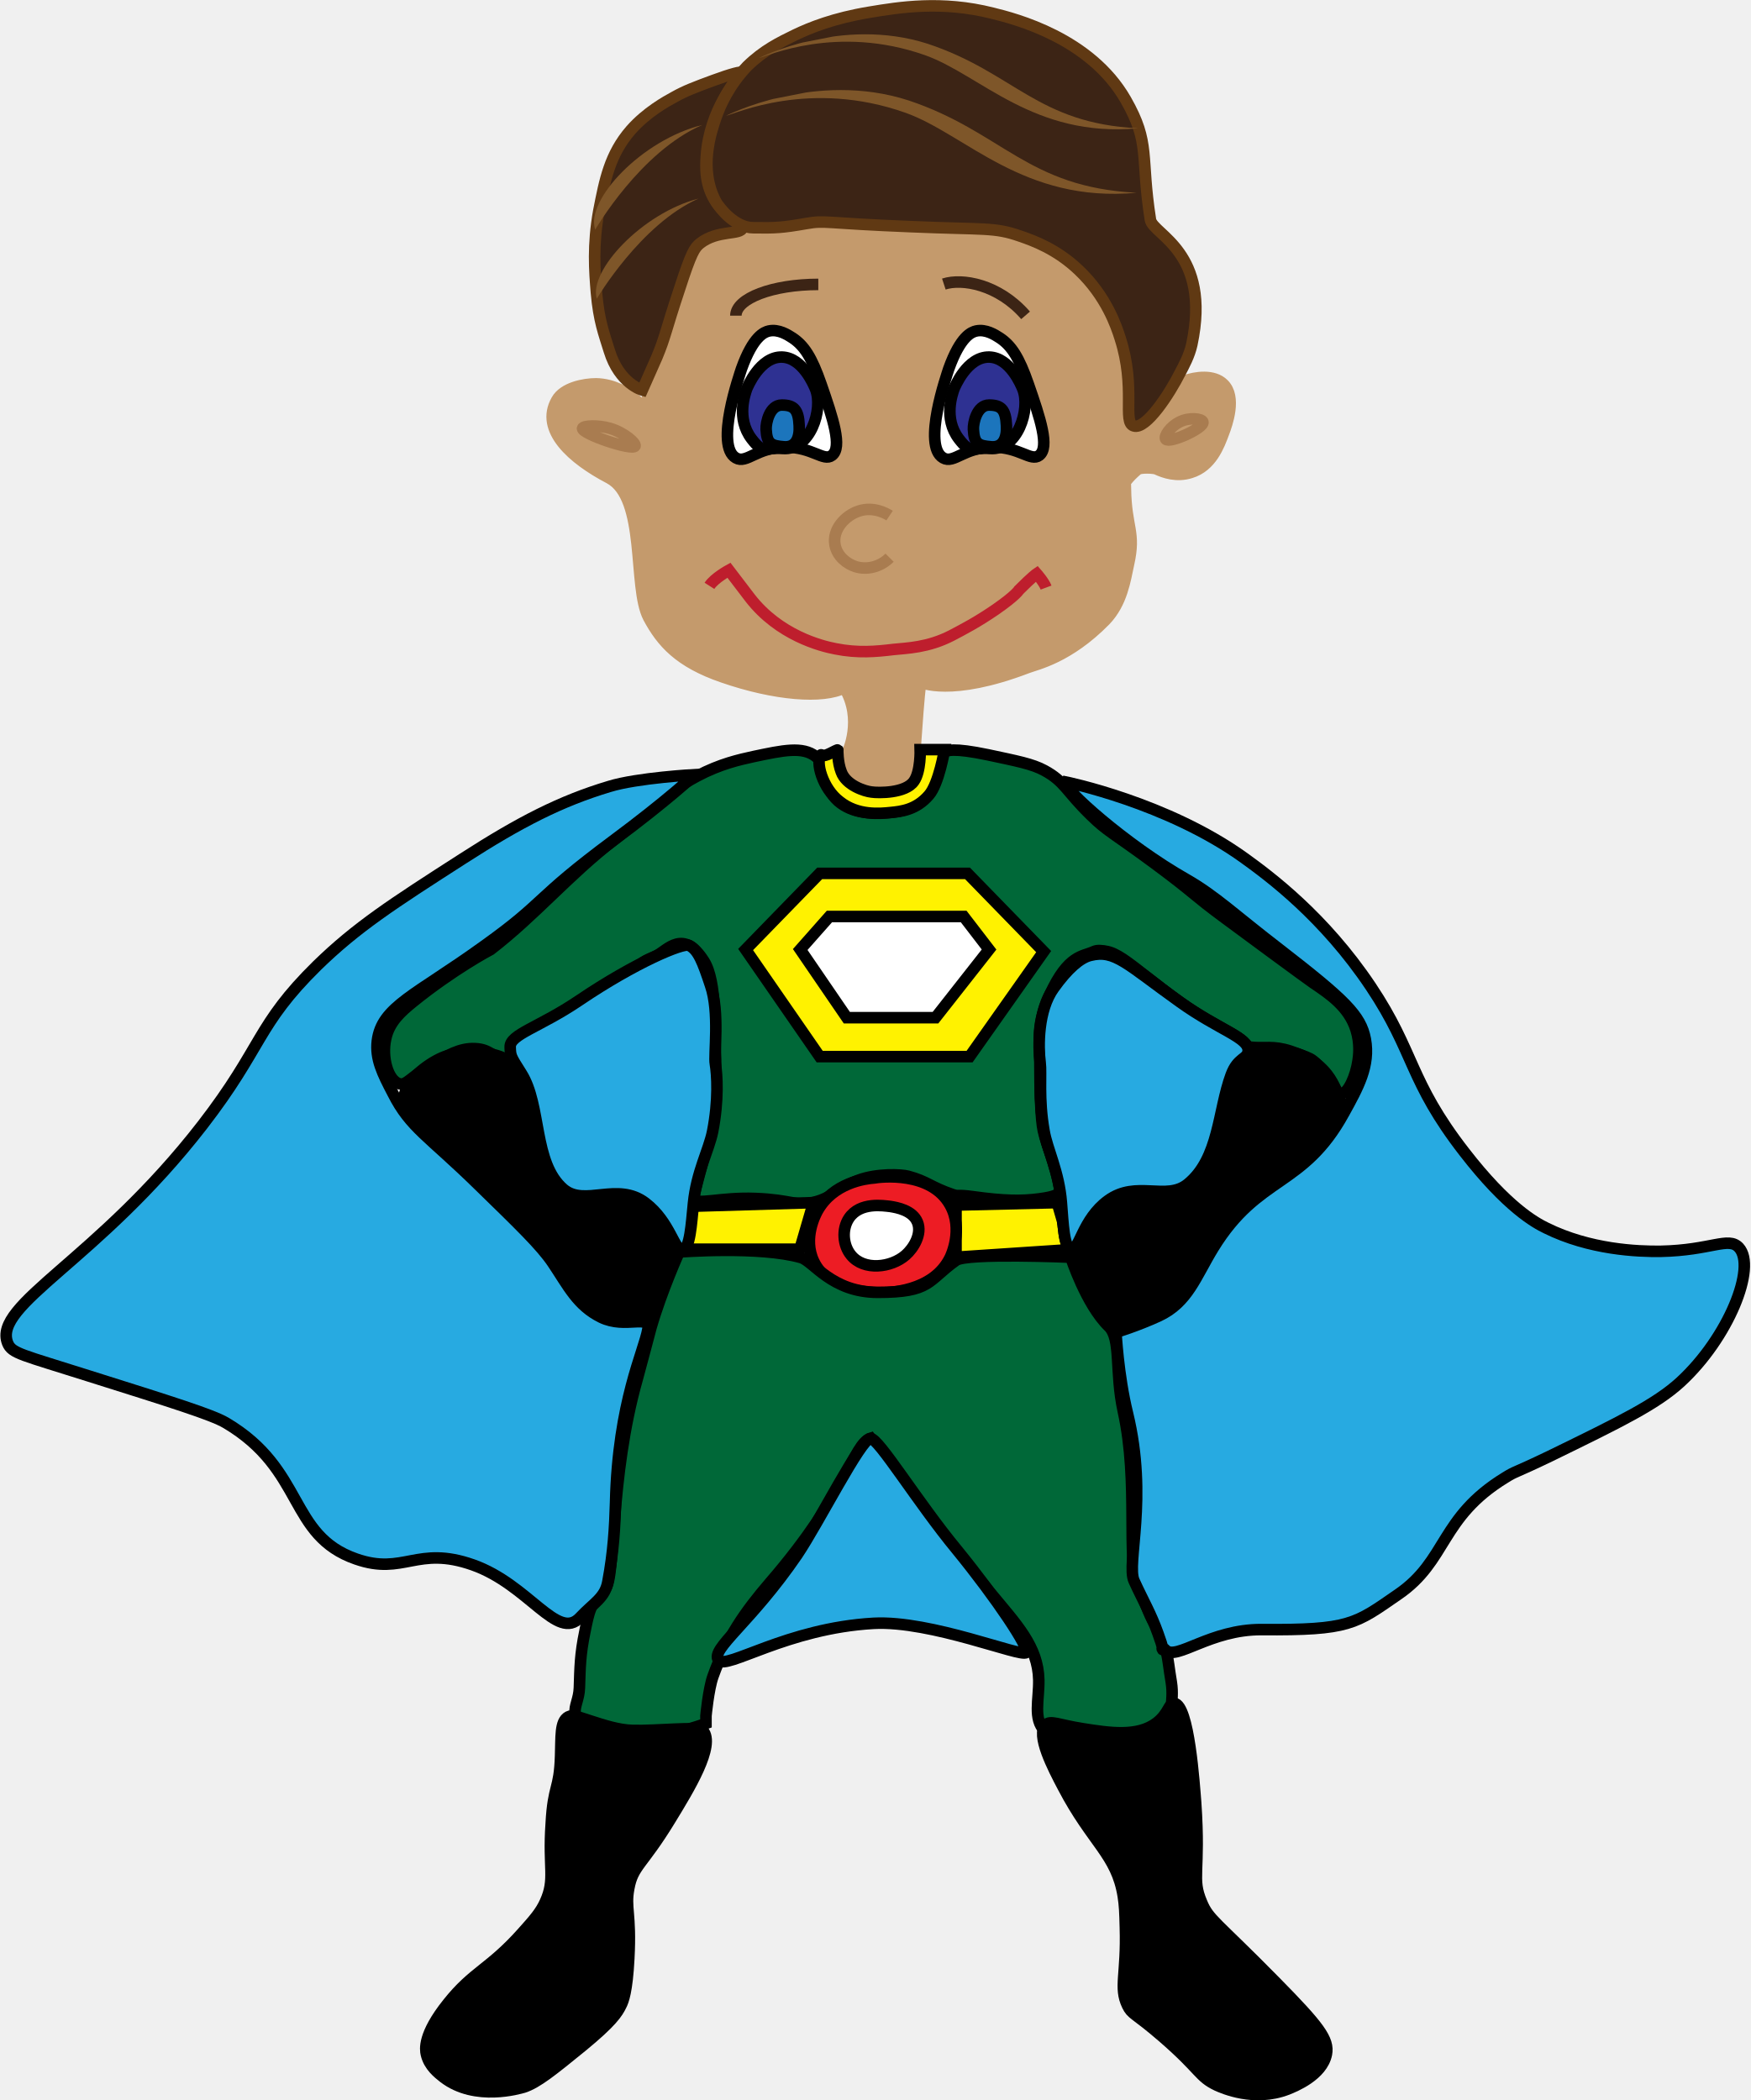
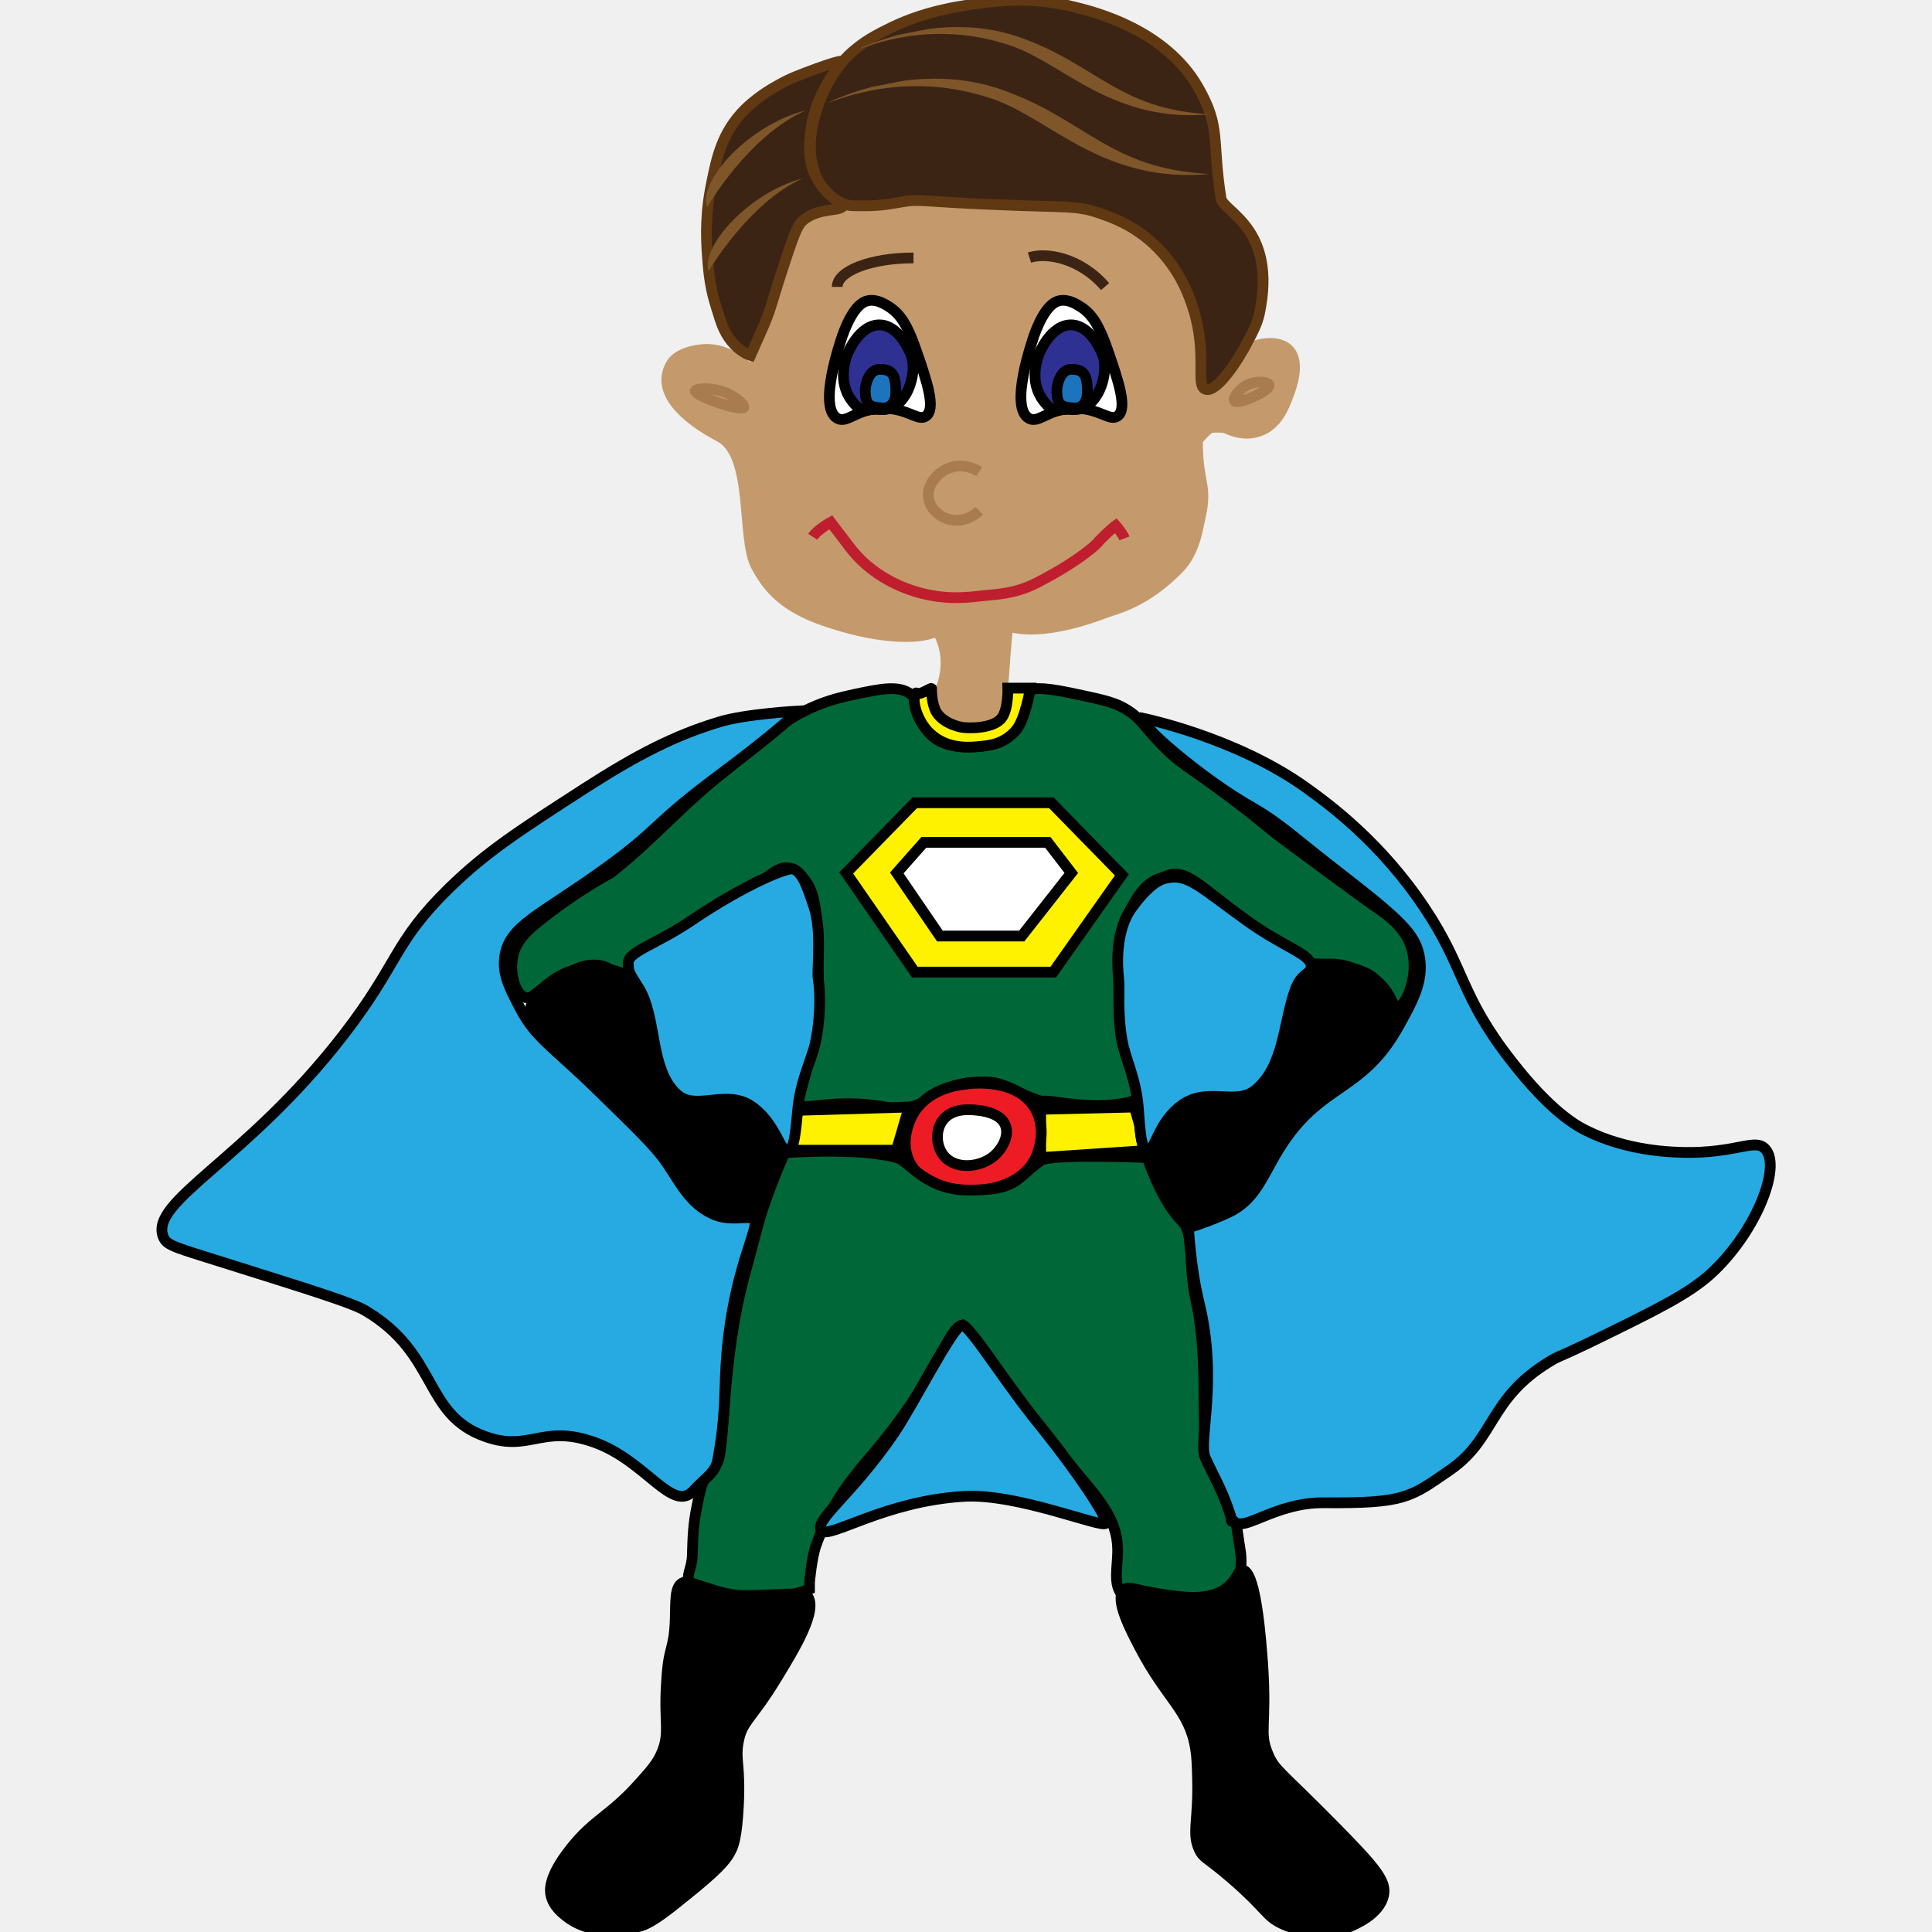
- <svg xmlns="http://www.w3.org/2000/svg" xmlns:xlink="http://www.w3.org/1999/xlink" version="1.1" id="Layer_1" x="0px" y="0px" viewBox="0 0 503.3 604" enable-background="new 0 0 503.3 604" xml:space="preserve">
+ <svg xmlns="http://www.w3.org/2000/svg" xmlns:xlink="http://www.w3.org/1999/xlink" version="1.1" id="Layer_1" x="0px" y="0px" viewBox="0 0 600 600" enable-background="new 0 0 600 600" xml:space="preserve">
  <symbol id="Brown_Hair_1" viewBox="-8.1 -3.4 16.2 6.8">
    <g>
      <path fill="#7E5629" d="M-8.1,2.5c0,0,10.4-0.9,16.2-5.9C3.6,2-5.5,4.9-8.1,2.5z" />
    </g>
  </symbol>
-   <symbol id="Brown_Hair_4" viewBox="-11.3 -7.7 22.7 15.4">
-     <path fill="#7E5629" d="M-11.3,7c0,0,5.6,2.6,10.6-1.9c5-4.6,5.8-10.2,12-12.7C4.7-6.5,2.2,0.9-1,4C-6.1,8.9-10.8,7-11.3,7z" />
+   <symbol id="Brown_Hair_4" viewBox="-11.3 -7.7 22.6 15.3">
+     <path fill="#7E5629" d="M-11.3,6.9c0,0,5.6,2.6,10.6-1.9c5-4.6,5.8-10.2,12-12.7C4.7-6.6,2.2,0.8-1,3.9C-6.1,8.8-10.8,6.9-11.3,6.9   z" />
  </symbol>
-   <path fill="#C49A6C" stroke="#C49A6C" stroke-width="3.32" stroke-miterlimit="10" d="M262.7,222.7c0,0,0.9-16.7,2-26.5  c0,0,8.6,4.3,30.8-4.2c2.6-1,11.7-2.8,22.3-13.6c4.8-5,5.7-11.6,6.7-16.2c2.1-9.3-0.7-10.2-0.9-21.6c0,0-2.3-0.6,3.5-5.6  c0.8-0.6,4.6-0.5,5.5-0.1c2.1,1,5.8,2.3,9.8,1c5.9-1.8,8.1-7.8,9.4-11.3c1-2.6,3.8-10.4,0-14.1c-2.8-2.8-8-2.1-11.3-0.9  c-10.1,3.7-11.7,16.5-15,16c-2.8-0.4,0.7-5.8-2.8-20.7c-1-4.2-0.6-5.2-5.2-13.9c-3.2-6-6.8-13.8-12.4-17.2  c-5.9-3.5-11.5-7.2-27.1-8.4c-17.1-1.2-19.9-0.2-38.9-1c-8-0.3-19.6-0.3-36.4,7.4c-6.2,2.8-10.4,27.7-12.8,30.9  c-8.8,11.9,0.1,14.7-0.8,17.8c0,0.1,0,0.1-0.1,0.1c-0.7,0.4-3.6-3.8-7.5-6.6c-1.1-0.8-4.9-3.5-10.1-3.6c-3.4,0-9.3,1.1-11.3,4.7  c-4.9,8.6,4.6,16.9,15.1,22.4c10.8,5.7,6.7,31.3,11.3,40.1c3.8,7.1,8.8,12.8,21.3,17.1c15,5.2,28.9,6.3,35,3.1c0,0,0,0,0,0  c5.5,9.2,0.9,18.6,0.9,18.6c0,1.1-0.1,2.9-0.1,5.2c1.3,1.1,3.8,2.5,7.1,3.5c0.9,0.3,2,0.4,3.3,0.4  C259,225.7,262.7,222.7,262.7,222.7z" />
-   <path fill="#006838" stroke="#000000" stroke-width="3.32" stroke-miterlimit="10" d="M234.6,217.6c-3.8-3-9.4-1.8-17.9,0  c-4.1,0.9-9.6,2.1-16.2,5.6c-10,5.3-14.9,11.3-24.1,18.5c-12.9,10-22.6,21.6-35.3,31.4c-0.2,0.1-10.8,5.7-22.4,15.1  c-3.3,2.7-6.8,5.7-7.8,10.6c-1.2,5.4,0.7,12,3.9,12.9c2.1,0.6,3.2-1.9,9.5-5.6c4.3-2.5,7.9-4.7,12.3-4.5c4.5,0.2,4.9,2.6,8.4,2.8  c6.5,0.3,14.4-10.9,19.2-14.2c4.4-3,10.7-4.2,17.8-11c3.5-3.3,4.1-3,6.9-4.4c3-1.5,7.6-7.7,13.5,1.6c3.8,5.9,3,20.2,3.3,26.3  c0.3,4.8,0,17.8-2.5,26.9c0,0-0.3,1.6-2.4,9.4l-1.5,5.7c0.8,2.1,7.6-0.4,17.9,0c10.5,0.4,11.7,2.4,16.8,1.1  c5.7-1.4,6.1-3.8,12.7-6.3c5.5-2.1,12.6-1.7,14.4-1.2c5.6,1.5,6.4,3.1,12.9,5.3c1.9,0.6,0.8-0.1,5.9,0.6c8.6,1.2,13.9,1.3,19,0.6  c4.7-0.6,5.3-1.4,5.6-1.7c2.4-3.1-2.2-8.1-4.5-17.9c-0.7-3.1-1-11.2-1-20.6c0-5.5-1.1-9.9,2.9-18.6c5.3-11.5,9.4-10.8,12.6-12.3  c3.8-1.7,10.8,3.7,24.6,14.6c11.1,8.7,14.1,12.3,20.7,12.9c3.8,0.4,6.3-0.5,11.2,1.1c2.3,0.8,7.2,2.3,10.6,6.7  c2.5,3.2,2.5,5.5,3.9,5.6c2.2,0.1,4.4-5.3,5-9.5c0.2-1.3,0.7-4.9-0.6-9c-2.1-6.5-7.4-10.1-12.3-13.4c0,0-1.8-1.2-25.2-18.5  c-9.9-7.3-8.1-6.7-20.2-15.7c-12.6-9.3-13.7-9.3-18.5-14c-7.2-7-7.5-9.7-13.4-12.9c-3.5-1.9-7.8-2.7-16.2-4.5  c-10.1-2.1-11.9-1.3-12.9-0.6c-3.6,2.7-0.7,7.6-4.5,12.3c-3.8,4.8-10.9,5-13.4,5c-2.7,0.1-8.2,0.2-12.3-3.4  C236.3,226.2,238.9,221.1,234.6,217.6z" />
-   <polygon fill="#FFF200" stroke="#000000" stroke-width="3.32" stroke-miterlimit="10" points="235.7,251.2 214.4,273.1   235.7,303.9 278.8,303.9 300.1,273.7 278.2,251.2 " />
-   <polygon fill="#FFFFFF" stroke="#000000" stroke-width="3.32" stroke-miterlimit="10" points="230.1,273.1 243.5,292.7 269,292.7   284.4,273.1 277.1,263.6 238.5,263.6 " />
-   <path stroke="#000000" stroke-width="3.32" stroke-miterlimit="10" d="M116.4,314.5c-1,3.7,1.9,7.5,10.1,15.7  c17.8,17.7,20.1,15.3,27.4,24.6c7.1,9.1,8.5,15.9,18.5,23c4.3,3.1,7.3,4.1,10.1,3.4c5.4-1.5,7.3-9.7,8.4-14.6  c1.3-5.5,2.8-12.3-1.1-17.4c-3-3.9-7.7-4.9-11.2-5.6c-7.6-1.6-9.5,1.2-13.4,0c-11.6-3.4-6.3-32.7-20.2-39.2  c-5.7-2.7-13.3-1.6-16.5-0.7C125.3,304.6,117.7,309.3,116.4,314.5z" />
-   <path stroke="#000000" stroke-width="3.32" stroke-miterlimit="10" d="M360.6,302.8c-12.7,4.8-7.5,32.5-21.3,39.2  c-7,3.4-12-1.7-19.6,3.4c-7.6,5-8.8,14.1-9,15.1c-1,8.2,2.6,18.8,9.5,20.7c4.3,1.2,8.5-1.3,11.8-3.4c8.8-5.5,9.7-11.2,16.8-20.2  c3.1-3.9,2.4-2.2,26.3-24.1c7.6-7,11-10.2,10.6-14.6c-0.5-6.4-6.8-13.3-9-14.4C374.3,303.3,366.7,300.5,360.6,302.8z" />
-   <path fill="#FFF200" stroke="#000000" stroke-width="3.32" stroke-miterlimit="10" d="M197,347c-1.1,4.1-2.2,8.2-3.4,12.3h36.4  l3.9-13.4L197,347z" />
-   <polygon fill="#FFF200" stroke="#000000" stroke-width="3.32" stroke-miterlimit="10" points="274.9,346.6 274.9,361.6   307.9,359.4 304,345.9 " />
-   <path fill="#ED1C24" stroke="#000000" stroke-width="3.32" stroke-miterlimit="10" d="M235.1,348.2c-0.5,0.9-4.3,7.9-1.1,14.6  c4.1,8.7,16.2,8.9,18.5,9c2.7,0.1,15.8-0.1,20.7-10.1c0.2-0.4,3.9-8.1,0-15.1c-5.5-9.9-20.2-8.1-21.8-7.8  C248.7,339,239.6,340.2,235.1,348.2z" />
-   <path fill="#FFFFFF" stroke="#000000" stroke-width="3.32" stroke-miterlimit="10" d="M244.1,350.4c-2.1,3.2-1.7,7.8,0.6,10.6  c3.7,4.6,11.6,3.6,15.7,0c2.3-2,4.8-6.1,3.4-9.5c-1.4-3.4-5.9-4.2-7.8-4.5C254.1,346.8,247.3,345.6,244.1,350.4z" />
-   <path fill="#006838" stroke="#000000" stroke-width="3.32" stroke-miterlimit="10" d="M195.3,360.1c0,0-5,11-8.1,21.7  c-0.5,1.8-2.6,9.9-3.9,14.6c-8.2,28.8-6.2,57.7-9.3,60.6c-4.2,3.8-4.7,6.8-5.8,12.2c-1.4,6.7-1.4,10.3-1.6,16.3  c-0.1,3.1-1.5,5.3-1.2,7.2c0.6,2.8,5.2,4.2,8.4,5c1.8,0.5,9.3,1.6,15.2,1.3c6.4-0.4,14-3.3,14-3.3l0-2.2c0,0,0.7-7.6,2-11.3  c4-11.2,9.2-18.6,16.4-27c22.5-26,23.9-39.8,28.9-41.5c0,0,9.2,13.8,34.4,44.3c7.6,9.2,13.8,15.5,14,25.2c0.1,5.7-1.7,11.2,1.7,14.6  c0.8,0.8,2.1,1.8,10.6,2.2c15.3,0.9,19.9-1.9,21.3-2.8c1.5-1,4.3-2.9,4.5-5.6c0.1-2.5,0.5-4.6,0-7.8c-1.3-7.7-0.8-9.8-4.8-16.7  c-1.8-3-3-7.1-4.7-10.7c-3.6-7.7,0.3-29.7-4.3-50.5c-2.5-11.5-0.5-20.8-4.2-24.4c-6.5-6.3-10.9-19.9-10.9-19.9s-29.8-1.3-33,0.9  c-8.3,5.9-7.1,9.2-22.5,9.2c-13.3,0-18.5-9-22.1-10C218.5,358.3,195.3,360.1,195.3,360.1z" />
-   <path stroke="#000000" stroke-width="3.32" stroke-miterlimit="10" d="M161.2,505c0.2-5.4-0.2-9.9,2.2-11.2c1.3-0.7,2.7,0,6.2,1.1  c4,1.3,8.3,2.7,12.3,2.8c6.7,0.2,19.1-1.2,20.2,0c3.7,4.3-4,16.8-9.5,25.8c-8,13.1-10.6,13.1-11.8,19.6c-1.1,5.8,0.7,7,0,20.2  c-0.5,9.5-1.6,12.2-2.2,13.4c-1.1,2.3-2.8,4.9-11.2,11.8c-8.6,7-12.9,10.5-16.8,11.8c-1.1,0.3-13.9,4.2-23-2.8  c-1.5-1.2-4.2-3.2-5-6.7c-0.3-1.3-1-5.6,6.2-14.6c7.3-9.2,12-9.8,21.3-20.2c3.6-4,5.4-6.1,6.7-9c3-6.6,0.8-9.6,1.7-22.4  C159.1,513.2,160.9,515,161.2,505z" />
-   <path stroke="#000000" stroke-width="3.32" stroke-miterlimit="10" d="M305.7,514c-2.9-5.5-7.9-15.1-5-17.9  c1.4-1.4,3.6,0,10.6,1.1c7.6,1.2,15.8,2.5,21.3-1.7c3.5-2.7,3.5-5.7,5-5.6c4.3,0.3,5.8,23.7,6.2,28.6c1.4,20.3-1.3,21.5,1.7,28.6  c2.1,5.1,3.9,5.3,21.3,23c12.5,12.7,15.4,16.5,14.6,20.7c-1.2,6.1-9.2,9.3-11.2,10.1c-9.6,3.7-18.6-0.4-20.2-1.1  c-5.3-2.5-4.6-4.4-15.7-14c-8.1-7-8.8-6.3-10.1-9c-2.5-5.2-0.2-8.8-0.6-22.4c-0.1-4.3-0.2-6.5-0.6-9  C321.1,533.4,314.1,530.1,305.7,514z" />
-   <path fill="#27AAE1" stroke="#000000" stroke-width="3.32" stroke-miterlimit="10" d="M306.4,224.9c0,0,29.2,5.9,51.4,21.9  c7.2,5.2,22.9,16.8,36.4,37c12.7,19,10.9,27,26.9,47.6c12.3,15.9,20.4,20.3,23.5,21.8c12.5,6.2,26.2,6.8,33,6.7  c14.4-0.3,19.4-4.3,22.4-1.1c5.2,5.6-3,26-16.8,38.7c-7,6.4-17.2,11.4-37.5,21.3c-10.8,5.2-9.7,4.2-12.9,6.2  c-18.8,11.5-16.6,23.9-30.8,33.6c-12.3,8.5-13.9,10.3-39.2,10.1c-14.8-0.1-24.5,9-27.6,5.9c-2.6-2.6,0.9,3.8-2.2-4.7  c-2.1-5.9-4.3-9.5-6.9-15.2c-2.3-5,4.1-23.6-1.9-48.2c-2.7-11-3.3-23.3-3.3-23.3s6-1.8,12.3-4.7c8.4-3.9,10.6-11.3,15.7-19.6  c13-21.1,25.7-17.2,37.5-38.7c4.1-7.4,7.6-13.7,6.2-21.3c-1.3-6.9-5.9-11.3-24.6-25.8c-12.9-9.9-18.5-15.4-26.9-20.2  C323.8,243.1,305.1,226.4,306.4,224.9z" />
+   <path fill="#C49A6C" stroke="#C49A6C" stroke-width="3.338" stroke-miterlimit="10" d="M311,220.8c0,0,0.9-16.7,2-26.5  c0,0,8.6,4.3,30.8-4.2c2.6-1,11.7-2.8,22.3-13.6c4.8-5,5.7-11.6,6.7-16.2c2.1-9.3-0.7-10.2-0.9-21.6c0,0-2.3-0.6,3.5-5.6  c0.8-0.6,4.6-0.5,5.5-0.1c2.1,1,5.8,2.3,9.8,1c5.9-1.8,8.1-7.8,9.4-11.3c1-2.6,3.8-10.4,0-14.1c-2.8-2.8-8-2.1-11.3-0.9  c-10.1,3.7-11.7,16.5-15,16c-2.8-0.4,0.7-5.8-2.8-20.7c-1-4.2-0.6-5.2-5.2-13.9c-3.2-6-6.8-13.8-12.4-17.2  c-5.9-3.5-11.5-7.2-27.1-8.4c-17.1-1.2-19.9-0.2-38.9-1c-8-0.3-19.6-0.3-36.4,7.4c-6.2,2.8-10.4,27.7-12.8,30.9  c-8.8,11.9,0.1,14.7-0.8,17.8c0,0.1,0,0.1-0.1,0.1c-0.7,0.4-3.6-3.8-7.5-6.6c-1.1-0.8-4.9-3.5-10.1-3.6c-3.4,0-9.3,1.1-11.3,4.7  c-4.9,8.6,4.6,16.9,15.1,22.4c10.8,5.7,6.7,31.3,11.3,40.1c3.8,7.1,8.8,12.8,21.3,17.1c15,5.2,28.9,6.3,35,3.1l0,0  c5.5,9.2,0.9,18.6,0.9,18.6c0,1.1-0.1,2.9-0.1,5.2c1.3,1.1,3.8,2.5,7.1,3.5c0.9,0.3,2,0.4,3.3,0.4C307.3,223.8,311,220.8,311,220.8z  " />
+   <path fill="#006838" stroke="#000000" stroke-width="3.338" stroke-miterlimit="10" d="M283,215.7c-3.8-3-9.4-1.8-17.9,0  c-4.1,0.9-9.6,2.1-16.2,5.6c-10,5.3-14.9,11.3-24.1,18.5c-12.9,10-22.6,21.6-35.3,31.4c-0.2,0.1-10.8,5.7-22.4,15.1  c-3.3,2.7-6.8,5.7-7.8,10.6c-1.2,5.4,0.7,12,3.9,12.9c2.1,0.6,3.2-1.9,9.5-5.6c4.3-2.5,7.9-4.7,12.3-4.5c4.5,0.2,4.9,2.6,8.4,2.8  c6.5,0.3,14.4-10.9,19.2-14.2c4.4-3,10.7-4.2,17.8-11c3.5-3.3,4.1-3,6.9-4.4c3-1.5,7.6-7.7,13.5,1.6c3.8,5.9,3,20.2,3.3,26.3  c0.3,4.8,0,17.8-2.5,26.9c0,0-0.3,1.6-2.4,9.4l-1.5,5.7c0.8,2.1,7.6-0.4,17.9,0c10.5,0.4,11.7,2.4,16.8,1.1  c5.7-1.4,6.1-3.8,12.7-6.3c5.5-2.1,12.6-1.7,14.4-1.2c5.6,1.5,6.4,3.1,12.9,5.3c1.9,0.6,0.8-0.1,5.9,0.6c8.6,1.2,13.9,1.3,19,0.6  c4.7-0.6,5.3-1.4,5.6-1.7c2.4-3.1-2.2-8.1-4.5-17.9c-0.7-3.1-1-11.2-1-20.6c0-5.5-1.1-9.9,2.9-18.6c5.3-11.5,9.4-10.8,12.6-12.3  c3.8-1.7,10.8,3.7,24.6,14.6c11.1,8.7,14.1,12.3,20.7,12.9c3.8,0.4,6.3-0.5,11.2,1.1c2.3,0.8,7.2,2.3,10.6,6.7  c2.5,3.2,2.5,5.5,3.9,5.6c2.2,0.1,4.4-5.3,5-9.5c0.2-1.3,0.7-4.9-0.6-9c-2.1-6.5-7.4-10.1-12.3-13.4c0,0-1.8-1.2-25.2-18.5  c-9.9-7.3-8.1-6.7-20.2-15.7c-12.6-9.3-13.7-9.3-18.5-14c-7.2-7-7.5-9.7-13.4-12.9c-3.5-1.9-7.8-2.7-16.2-4.5  c-10.1-2.1-11.9-1.3-12.9-0.6c-3.6,2.7-0.7,7.6-4.5,12.3c-3.8,4.8-10.9,5-13.4,5c-2.7,0.1-8.2,0.2-12.3-3.4  C284.7,224.3,287.3,219.2,283,215.7z" />
+   <polygon fill="#FFF200" stroke="#000000" stroke-width="3.338" stroke-miterlimit="10" points="284.1,249.3 262.8,271.1   284.1,301.9 327.1,301.9 348.4,271.7 326.5,249.3 " />
+   <polygon fill="#FFFFFF" stroke="#000000" stroke-width="3.338" stroke-miterlimit="10" points="278.5,271.1 291.9,290.7   317.3,290.7 332.7,271.1 325.4,261.6 286.9,261.6 " />
+   <path stroke="#000000" stroke-width="3.338" stroke-miterlimit="10" d="M164.9,312.5c-1,3.7,1.9,7.5,10.1,15.7  c17.8,17.7,20.1,15.3,27.4,24.6c7.1,9.1,8.5,15.9,18.5,23c4.3,3.1,7.3,4.1,10.1,3.4c5.4-1.5,7.3-9.7,8.4-14.6  c1.3-5.5,2.8-12.3-1.1-17.4c-3-3.9-7.7-4.9-11.2-5.6c-7.6-1.6-9.5,1.2-13.4,0c-11.6-3.4-6.3-32.7-20.2-39.2  c-5.7-2.7-13.3-1.6-16.5-0.7S166.2,307.3,164.9,312.5z" />
+   <path stroke="#000000" stroke-width="3.338" stroke-miterlimit="10" d="M408.8,300.8c-12.7,4.8-7.5,32.5-21.3,39.2  c-7,3.4-12-1.7-19.6,3.4c-7.6,5-8.8,14.1-9,15.1c-1,8.2,2.6,18.8,9.5,20.7c4.3,1.2,8.5-1.3,11.8-3.4c8.8-5.5,9.7-11.2,16.8-20.2  c3.1-3.9,2.4-2.2,26.3-24.1c7.6-7,11-10.2,10.6-14.6c-0.5-6.4-6.8-13.3-9-14.4C422.5,301.3,414.9,298.5,408.8,300.8z" />
+   <path fill="#FFF200" stroke="#000000" stroke-width="3.338" stroke-miterlimit="10" d="M245.4,344.9c-1.1,4.1-2.2,8.2-3.4,12.3  h36.4l3.9-13.4L245.4,344.9z" />
+   <polygon fill="#FFF200" stroke="#000000" stroke-width="3.338" stroke-miterlimit="10" points="323.2,344.5 323.2,359.5   356.2,357.3 352.3,343.8 " />
+   <path fill="#ED1C24" stroke="#000000" stroke-width="3.338" stroke-miterlimit="10" d="M283.5,346.1c-0.5,0.9-4.3,7.9-1.1,14.6  c4.1,8.7,16.2,8.9,18.5,9c2.7,0.1,15.8-0.1,20.7-10.1c0.2-0.4,3.9-8.1,0-15.1c-5.5-9.9-20.2-8.1-21.8-7.8  C297.1,337,288,338.2,283.5,346.1z" />
+   <path fill="#FFFFFF" stroke="#000000" stroke-width="3.338" stroke-miterlimit="10" d="M292.5,348.3c-2.1,3.2-1.7,7.8,0.6,10.6  c3.7,4.6,11.6,3.6,15.7,0c2.3-2,4.8-6.1,3.4-9.5c-1.4-3.4-5.9-4.2-7.8-4.5C302.4,344.7,295.7,343.5,292.5,348.3z" />
+   <path fill="#006838" stroke="#000000" stroke-width="3.338" stroke-miterlimit="10" d="M243.7,358c0,0-5,11-8.1,21.7  c-0.5,1.8-2.6,9.9-3.9,14.6c-8.2,28.8-6.2,57.6-9.3,60.5c-4.2,3.8-4.7,6.8-5.8,12.2c-1.4,6.7-1.4,10.3-1.6,16.3  c-0.1,3.1-1.5,5.3-1.2,7.2c0.6,2.8,5.2,4.2,8.4,5c1.8,0.5,9.3,1.6,15.2,1.3c6.4-0.4,14-3.3,14-3.3v-2.2c0,0,0.7-7.6,2-11.3  c4-11.2,9.2-18.6,16.4-27c22.5-26,23.9-39.8,28.9-41.4c0,0,9.2,13.8,34.4,44.2c7.6,9.2,13.8,15.5,14,25.2c0.1,5.7-1.7,11.2,1.7,14.6  c0.8,0.8,2.1,1.8,10.6,2.2c15.3,0.9,19.9-1.9,21.3-2.8c1.5-1,4.3-2.9,4.5-5.6c0.1-2.5,0.5-4.6,0-7.8c-1.3-7.7-0.8-9.8-4.8-16.7  c-1.8-3-3-7.1-4.7-10.7c-3.6-7.7,0.3-29.7-4.3-50.4c-2.5-11.5-0.5-20.8-4.2-24.4c-6.5-6.3-10.9-19.9-10.9-19.9s-29.8-1.3-33,0.9  c-8.3,5.9-7.1,9.2-22.5,9.2c-13.3,0-18.5-9-22.1-10C266.9,356.2,243.7,358,243.7,358z" />
+   <path stroke="#000000" stroke-width="3.338" stroke-miterlimit="10" d="M209.7,502.8c0.2-5.4-0.2-9.9,2.2-11.2  c1.3-0.7,2.7,0,6.2,1.1c4,1.3,8.3,2.7,12.3,2.8c6.7,0.2,19.1-1.2,20.2,0c3.7,4.3-4,16.8-9.5,25.8c-8,13.1-10.6,13.1-11.8,19.6  c-1.1,5.8,0.7,7,0,20.2c-0.5,9.5-1.6,12.2-2.2,13.4c-1.1,2.3-2.8,4.9-11.2,11.8c-8.6,7-12.9,10.5-16.8,11.8  c-1.1,0.3-13.9,4.2-23-2.8c-1.5-1.2-4.2-3.2-5-6.7c-0.3-1.3-1-5.6,6.2-14.6c7.3-9.2,12-9.8,21.3-20.2c3.6-4,5.4-6.1,6.7-9  c3-6.6,0.8-9.6,1.7-22.4C207.6,510.9,209.4,512.7,209.7,502.8z" />
+   <path stroke="#000000" stroke-width="3.338" stroke-miterlimit="10" d="M354,511.7c-2.9-5.5-7.9-15.1-5-17.9  c1.4-1.4,3.6,0,10.6,1.1c7.6,1.2,15.8,2.5,21.3-1.7c3.5-2.7,3.5-5.7,5-5.6c4.3,0.3,5.8,23.7,6.2,28.6c1.4,20.3-1.3,21.5,1.7,28.6  c2.1,5.1,3.9,5.3,21.3,23c12.5,12.7,15.4,16.5,14.6,20.7c-1.2,6.1-9.2,9.3-11.2,10.1c-9.6,3.7-18.6-0.4-20.2-1.1  c-5.3-2.5-4.6-4.4-15.7-14c-8.1-7-8.8-6.3-10.1-9c-2.5-5.2-0.2-8.8-0.6-22.4c-0.1-4.3-0.2-6.5-0.6-9  C369.4,531.1,362.4,527.8,354,511.7z" />
+   <path fill="#27AAE1" stroke="#000000" stroke-width="3.338" stroke-miterlimit="10" d="M354.7,223c0,0,29.2,5.9,51.3,21.9  c7.2,5.2,22.9,16.8,36.4,37c12.7,19,10.9,27,26.9,47.5c12.3,15.9,20.4,20.3,23.5,21.8c12.5,6.2,26.2,6.8,33,6.7  c14.4-0.3,19.4-4.3,22.4-1.1c5.2,5.6-3,26-16.8,38.7c-7,6.4-17.2,11.4-37.5,21.3c-10.8,5.2-9.7,4.2-12.9,6.2  c-18.8,11.5-16.6,23.9-30.8,33.6c-12.3,8.5-13.9,10.3-39.2,10.1c-14.8-0.1-24.5,9-27.6,5.9c-2.6-2.6,0.9,3.8-2.2-4.7  c-2.1-5.9-4.3-9.5-6.9-15.2c-2.3-5,4.1-23.6-1.9-48.1c-2.7-11-3.3-23.3-3.3-23.3s6-1.8,12.3-4.7c8.4-3.9,10.6-11.3,15.7-19.6  c13-21.1,25.7-17.2,37.5-38.7c4.1-7.4,7.6-13.7,6.2-21.3c-1.3-6.9-5.9-11.3-24.6-25.8c-12.9-9.9-18.5-15.4-26.9-20.2  C372.1,241.2,353.4,224.5,354.7,223z" />
  <g>
-     <path fill="#27AAE1" stroke="#000000" stroke-width="3.32" stroke-miterlimit="10" d="M313.5,274.8c6-4.2,10.5,2.5,25.8,13.4   c11.3,8.1,19.8,10.2,19.6,14c-0.1,2.5-3,1.8-4.9,7c-3.8,10.3-3.4,23.9-12.4,31.3c-6.2,5.1-14.8-1.2-23,4.8   c-7.4,5.4-8.2,14.4-10.6,14c-2.1-0.4-2.3-7.4-2.8-13.4c-0.7-9-4.1-15.3-5-20.7c-1.6-9.1-1-16.5-0.3-19.5c0.6-2.6,4.7-7.5,7.6-15.2   C309.8,283.9,311.1,276.5,313.5,274.8z" />
+     <path fill="#27AAE1" stroke="#000000" stroke-width="3.338" stroke-miterlimit="10" d="M361.8,272.8c6-4.2,10.5,2.5,25.8,13.4   c11.3,8.1,19.8,10.2,19.6,14c-0.1,2.5-3,1.8-4.9,7c-3.8,10.3-3.4,23.9-12.4,31.3c-6.2,5.1-14.8-1.2-23,4.8   c-7.4,5.4-8.2,14.4-10.6,14c-2.1-0.4-2.3-7.4-2.8-13.4c-0.7-9-4.1-15.3-5-20.7c-1.6-9.1-1-16.5-0.3-19.5c0.6-2.6,4.7-7.5,7.6-15.2   C358.1,281.9,359.4,274.5,361.8,272.8z" />
  </g>
-   <path fill="#27AAE1" stroke="#000000" stroke-width="3.32" stroke-miterlimit="10" d="M295.1,475.3c-1.4,1.5-27.3-9.3-43.9-8.4  c-25,1.4-42.4,13.5-44.6,10.6c-2.4-3.2,9.2-10.7,22.6-30.3c6.2-9.2,18.4-33.5,21.1-33.5c2.4,0,13.5,18.3,24.9,32.1  C286.7,459.9,296.1,474.1,295.1,475.3z" />
-   <path fill="#27AAE1" stroke="#000000" stroke-width="3.32" stroke-miterlimit="10" d="M166.8,465.2c-6.5,7-14.7-9.4-30.8-15.1  c-16.1-5.7-19.9,3.1-33.6-1.7c-19.6-6.8-14.6-25.7-37.5-39.2c-3.9-2.3-15.7-6-39.2-13.4c-19.5-6.2-22.3-6.5-23.5-9.5  c-4.4-11.1,25.8-23.7,56-62.7c17.4-22.5,15.5-28.7,33-45.9c11.4-11.1,21.6-17.7,42-30.8c16.3-10.5,28-16.5,42-20.7  c8.1-2.5,24.6-3.4,24.6-3.4s-7.6,7.2-23.5,19c-23,17.1-19.1,17.4-37,30.2c-19.8,14.3-29.6,17.5-30.8,27.4c-0.6,5.1,1.4,9.2,4.5,15.1  c5,9.9,10.1,12.1,24.6,26.3c11.9,11.6,17.9,17.4,21.3,22.4c4.5,6.7,7.1,12.3,14,15.7c7,3.4,14.1-1.1,13.4,3.4  c-1,6.2-8.6,20.8-9.3,49.9c-0.2,6.9-0.6,14.2-2.2,22.7C174,459.6,170.6,461.1,166.8,465.2z" />
+   <path fill="#27AAE1" stroke="#000000" stroke-width="3.338" stroke-miterlimit="10" d="M343.4,473.1c-1.4,1.5-27.3-9.3-43.8-8.4  c-25,1.4-42.3,13.5-44.5,10.6c-2.4-3.2,9.2-10.7,22.6-30.3c6.2-9.2,18.4-33.5,21.1-33.5c2.4,0,13.5,18.3,24.9,32.1  C335,457.7,344.4,471.9,343.4,473.1z" />
+   <path fill="#27AAE1" stroke="#000000" stroke-width="3.338" stroke-miterlimit="10" d="M215.3,463c-6.5,7-14.7-9.4-30.8-15.1  c-16.1-5.7-19.9,3.1-33.6-1.7c-19.6-6.8-14.6-25.7-37.5-39.2c-3.9-2.3-15.7-6-39.2-13.4c-19.5-6.2-22.3-6.5-23.5-9.5  c-4.4-11.1,25.8-23.7,55.9-62.6c17.4-22.5,15.5-28.7,33-45.8c11.4-11.1,21.6-17.7,41.9-30.8c16.3-10.5,28-16.5,41.9-20.7  c8.1-2.5,24.6-3.4,24.6-3.4s-7.6,7.2-23.5,19c-23,17.1-19.1,17.4-37,30.2c-19.8,14.3-29.6,17.5-30.8,27.4c-0.6,5.1,1.4,9.2,4.5,15.1  c5,9.9,10.1,12.1,24.6,26.3c11.9,11.6,17.9,17.4,21.3,22.4c4.5,6.7,7.1,12.3,14,15.7c7,3.4,14.1-1.1,13.4,3.4  c-1,6.2-8.6,20.8-9.3,49.8c-0.2,6.9-0.6,14.2-2.2,22.7C222.4,457.4,219,458.9,215.3,463z" />
  <g>
-     <path fill="#27AAE1" stroke="#000000" stroke-width="3.32" stroke-miterlimit="10" d="M313.5,274.8c7.1-1.8,10.5,2.5,25.8,13.4   c11.3,8.1,19.8,10.2,19.6,14c-0.1,2.5-3,1.8-4.9,7c-3.8,10.3-3.4,23.9-12.4,31.3c-6.2,5.1-14.8-1.2-23,4.8   c-7.4,5.4-8.2,14.4-10.6,14c-2.1-0.4-2.3-7.4-2.8-13.4c-0.7-9-4.1-15.3-5-20.7c-1.6-9.1-0.7-16.5-1.1-19.5   c-0.6-4.7-0.7-15.1,3.9-21.5C307,278.6,310.6,275.5,313.5,274.8z" />
+     <path fill="#27AAE1" stroke="#000000" stroke-width="3.338" stroke-miterlimit="10" d="M361.8,272.8c7.1-1.8,10.5,2.5,25.8,13.4   c11.3,8.1,19.8,10.2,19.6,14c-0.1,2.5-3,1.8-4.9,7c-3.8,10.3-3.4,23.9-12.4,31.3c-6.2,5.1-14.8-1.2-23,4.8   c-7.4,5.4-8.2,14.4-10.6,14c-2.1-0.4-2.3-7.4-2.8-13.4c-0.7-9-4.1-15.3-5-20.7c-1.6-9.1-0.7-16.5-1.1-19.5   c-0.6-4.7-0.7-15.1,3.9-21.5C355.3,276.6,358.9,273.5,361.8,272.8z" />
  </g>
  <g>
-     <path fill="#27AAE1" stroke="#000000" stroke-width="3.32" stroke-miterlimit="10" d="M198.1,271.9c-1.7-0.8-15.4,4.9-31.5,15.8   c-11.5,7.8-20.1,9.8-19.9,13.5c0.1,2.6,0.1,2.6,3.2,7.5c5.9,9.3,3.3,25.7,12.1,33.3c6.1,5.2,15.5-2.2,23.6,4   c7.2,5.5,8.3,13.9,10.7,13.5c2.1-0.3,2.5-7.4,3.1-13.4c0.9-9,4.4-15.2,5.5-20.6c1.8-9.1,1.3-16.5,0.8-19.5   c-0.5-2.6,1.3-14.8-1.4-22.6C202.1,276.8,200.8,273.2,198.1,271.9z" />
+     <path fill="#27AAE1" stroke="#000000" stroke-width="3.338" stroke-miterlimit="10" d="M246.5,269.9c-1.7-0.8-15.4,4.9-31.5,15.8   c-11.5,7.8-20.1,9.8-19.9,13.5c0.1,2.6,0.1,2.6,3.2,7.5c5.9,9.3,3.3,25.7,12.1,33.3c6.1,5.2,15.5-2.2,23.6,4   c7.2,5.5,8.3,13.9,10.7,13.5c2.1-0.3,2.5-7.4,3.1-13.4c0.9-9,4.4-15.2,5.5-20.6c1.8-9.1,1.3-16.5,0.8-19.5   c-0.5-2.6,1.3-14.8-1.4-22.6C250.5,274.8,249.2,271.2,246.5,269.9z" />
  </g>
-   <path fill="#FFF200" stroke="#000000" stroke-width="3.32" stroke-miterlimit="10" d="M236.1,217.1c0.2-0.2,0,0.9,2.8-0.5  c2.3-1.2,2-0.9,2-0.9s-0.1,3.5,1,6.3c1.4,3.9,6.8,5.6,8.7,5.8c2,0.3,9.8,0.4,12.2-3.1c2-2.8,1.8-9.1,1.8-9.1h7c0,0-1.6,9.8-4.5,13.1  c-3.6,4.2-7.9,4.7-11,5c-2.9,0.3-9.5,1-14.7-3.2C236.5,226.8,234.4,219,236.1,217.1z" />
-   <path fill="none" stroke="#A97C50" stroke-width="3.32" stroke-miterlimit="10" d="M335.2,126.3c-0.6-0.8,1.3-3.6,3.9-4.9  c2.9-1.5,6.6-1,6.8,0C346.3,123.1,336.2,127.7,335.2,126.3z" />
-   <path fill="none" stroke="#A97C50" stroke-width="3.32" stroke-miterlimit="10" d="M182.6,128.3c0.4-0.8-3.1-3.9-7.2-5.1  c-3.4-1-7.7-0.8-7.9,0C167.3,124.8,181.8,129.7,182.6,128.3z" />
+   <path fill="#FFF200" stroke="#000000" stroke-width="3.338" stroke-miterlimit="10" d="M284.5,215.2c0.2-0.2,0,0.9,2.8-0.5  c2.3-1.2,2-0.9,2-0.9s-0.1,3.5,1,6.3c1.4,3.9,6.8,5.6,8.7,5.8c2,0.3,9.8,0.4,12.2-3.1c2-2.8,1.8-9.1,1.8-9.1h7c0,0-1.6,9.8-4.5,13.1  c-3.6,4.2-7.9,4.7-11,5c-2.9,0.3-9.5,1-14.7-3.2C284.9,224.9,282.8,217.1,284.5,215.2z" />
+   <path fill="none" stroke="#A97C50" stroke-width="3.338" stroke-miterlimit="10" d="M383.4,124.5c-0.6-0.8,1.3-3.6,3.9-4.9  c2.9-1.5,6.6-1,6.8,0C394.5,121.3,384.4,125.9,383.4,124.5z" />
+   <path fill="none" stroke="#A97C50" stroke-width="3.338" stroke-miterlimit="10" d="M231,126.5c0.4-0.8-3.1-3.9-7.2-5.1  c-3.4-1-7.7-0.8-7.9,0C215.8,123,230.2,127.9,231,126.5z" />
  <g>
-     <path fill="#FFFFFF" stroke="#000000" stroke-width="3.32" stroke-miterlimit="10" d="M271.2,131.7c3.1,1.8,6-3.1,14.3-3.1   c7.7,0,10.9,4.2,13.3,2.4c3.1-2.3,0.3-10.7-3.1-20.5c-2.7-7.8-4.9-11.1-8.2-13.3c-1.4-0.9-4-2.6-6.8-2c-1.3,0.3-4.5,1.4-7.9,10.9   C272.3,107.7,265.1,128.2,271.2,131.7z" />
-     <path fill="#2E3192" stroke="#000000" stroke-width="3.32" stroke-miterlimit="10" d="M275.7,126.2c-4.5-5.9-1.8-13.1-1.4-14.3   c0.2-0.5,3.8-9.4,10.2-9.2c5.9,0.2,9.1,8,9.6,9.2c2.3,5.8-1.5,17.7-9.4,17.1C279.5,128.6,279.2,130.8,275.7,126.2z" />
-     <path fill="#1C75BC" stroke="#000000" stroke-width="3.32" stroke-miterlimit="10" d="M285,128.5c-3.6-0.3-4.9-0.8-5.1-5   c-0.1-1.9,1-7,4.5-7c3.5,0,4.8,1.3,5,5.9C289.6,125.7,288.6,128.8,285,128.5z" />
+     <path fill="#FFFFFF" stroke="#000000" stroke-width="3.338" stroke-miterlimit="10" d="M319.5,129.9c3.1,1.8,6-3.1,14.3-3.1   c7.7,0,10.9,4.2,13.3,2.4c3.1-2.3,0.3-10.7-3.1-20.5c-2.7-7.8-4.9-11.1-8.2-13.3c-1.4-0.9-4-2.6-6.8-2c-1.3,0.3-4.5,1.4-7.9,10.9   C320.6,105.9,313.4,126.4,319.5,129.9z" />
+     <path fill="#2E3192" stroke="#000000" stroke-width="3.338" stroke-miterlimit="10" d="M324,124.4c-4.5-5.9-1.8-13.1-1.4-14.3   c0.2-0.5,3.8-9.4,10.2-9.2c5.9,0.2,9.1,8,9.6,9.2c2.3,5.8-1.5,17.7-9.4,17.1C327.8,126.8,327.5,129,324,124.4z" />
+     <path fill="#1C75BC" stroke="#000000" stroke-width="3.338" stroke-miterlimit="10" d="M333.3,126.7c-3.6-0.3-4.9-0.8-5.1-5   c-0.1-1.9,1-7,4.5-7s4.8,1.3,5,5.9C337.9,123.9,336.9,127,333.3,126.7z" />
  </g>
  <g>
-     <path fill="#FFFFFF" stroke="#000000" stroke-width="3.32" stroke-miterlimit="10" d="M211.6,131.7c3.1,1.8,6-3.1,14.3-3.1   c7.7,0,10.9,4.2,13.3,2.4c3.1-2.3,0.3-10.7-3.1-20.5c-2.7-7.8-4.9-11.1-8.2-13.3c-1.4-0.9-4-2.6-6.8-2c-1.3,0.3-4.5,1.4-7.9,10.9   C212.7,107.7,205.5,128.2,211.6,131.7z" />
-     <path fill="#2E3192" stroke="#000000" stroke-width="3.32" stroke-miterlimit="10" d="M216.1,126.2c-4.5-5.9-1.8-13.1-1.4-14.3   c0.2-0.5,3.8-9.4,10.2-9.2c5.9,0.2,9.1,8,9.6,9.2c2.3,5.8-1.5,17.7-9.4,17.1C219.9,128.6,219.6,130.8,216.1,126.2z" />
-     <path fill="#1C75BC" stroke="#000000" stroke-width="3.32" stroke-miterlimit="10" d="M225.4,128.5c-3.6-0.3-4.9-0.8-5.1-5   c-0.1-1.9,1-7,4.5-7c3.5,0,4.8,1.3,5,5.9C230,125.7,229,128.8,225.4,128.5z" />
+     <path fill="#FFFFFF" stroke="#000000" stroke-width="3.338" stroke-miterlimit="10" d="M260,129.9c3.1,1.8,6-3.1,14.3-3.1   c7.7,0,10.9,4.2,13.3,2.4c3.1-2.3,0.3-10.7-3.1-20.5c-2.7-7.8-4.9-11.1-8.2-13.3c-1.4-0.9-4-2.6-6.8-2c-1.3,0.3-4.5,1.4-7.9,10.9   C261.1,105.9,253.9,126.4,260,129.9z" />
+     <path fill="#2E3192" stroke="#000000" stroke-width="3.338" stroke-miterlimit="10" d="M264.5,124.4c-4.5-5.9-1.8-13.1-1.4-14.3   c0.2-0.5,3.8-9.4,10.2-9.2c5.9,0.2,9.1,8,9.6,9.2c2.3,5.8-1.5,17.7-9.4,17.1C268.3,126.8,268,129,264.5,124.4z" />
+     <path fill="#1C75BC" stroke="#000000" stroke-width="3.338" stroke-miterlimit="10" d="M273.8,126.7c-3.6-0.3-4.9-0.8-5.1-5   c-0.1-1.9,1-7,4.5-7s4.8,1.3,5,5.9C278.4,123.9,277.4,127,273.8,126.7z" />
  </g>
-   <path fill="none" stroke="#3C2415" stroke-width="3.32" stroke-miterlimit="10" d="M271.4,81.7c5.2-1.7,15.7,0,23.5,9" />
-   <path fill="none" stroke="#3C2415" stroke-width="3.32" stroke-miterlimit="10" d="M211.6,90.8c0-5,10.6-9,23.7-9" />
-   <line fill="none" stroke="#000000" stroke-width="3.32" stroke-miterlimit="10" x1="277.4" y1="89.6" x2="277.4" y2="89.6" />
+   <path fill="none" stroke="#3C2415" stroke-width="3.338" stroke-miterlimit="10" d="M319.7,80c5.2-1.7,15.7,0,23.5,9" />
+   <path fill="none" stroke="#3C2415" stroke-width="3.338" stroke-miterlimit="10" d="M260,89.1c0-5,10.6-9,23.7-9" />
+   <line fill="none" stroke="#000000" stroke-width="3.338" stroke-miterlimit="10" x1="325.7" y1="87.9" x2="325.7" y2="87.9" />
  <g>
-     <path fill="none" stroke="#A97C50" stroke-width="3.32" stroke-miterlimit="10" d="M255.8,148.3c-0.6-0.4-4.5-2.8-8.9-1.3   c-3.9,1.3-7.6,5.3-6.8,9.7c0.6,3.3,3.4,5.5,6,6.3c3.3,1,7.1,0,9.7-2.6" />
+     <path fill="none" stroke="#A97C50" stroke-width="3.338" stroke-miterlimit="10" d="M304.1,146.5c-0.6-0.4-4.5-2.8-8.9-1.3   c-3.9,1.3-7.6,5.3-6.8,9.7c0.6,3.3,3.4,5.5,6,6.3c3.3,1,7.1,0,9.7-2.6" />
  </g>
-   <path fill="none" stroke="#BE1E2D" stroke-width="3.32" stroke-miterlimit="10" d="M204,168.5c1.4-2.2,5.6-4.5,5.6-4.5  s3.6,4.7,6.1,8c8.3,10.7,20.3,13.8,24.5,14.6c6.5,1.3,11.7,0.8,16.7,0.2c3.8-0.4,9.9-0.5,16.7-4c3.6-1.9,7.3-3.8,12.7-7.5  c5.9-4.1,6.7-5.6,6.7-5.6c3.9-3.9,5.1-4.7,5.1-4.7s2.1,2.4,2.7,4" />
-   <path fill="#3C2415" stroke="#603913" stroke-width="3.32" stroke-miterlimit="10" d="M175.2,100.9c-1.5-4.9-3-8.6-3.7-16.8  c-0.5-6.1-1.1-13.6,0.7-23.5c1.7-8.7,3.1-16.2,9.2-23.2c4.5-5.1,10.1-8.2,12.5-9.5c3.2-1.8,5.9-2.8,11.3-4.8c4.9-1.8,8.5-2.8,8-2.1  C212,22.7,204,31.4,203.1,45c-0.2,2.8-0.5,8.6,3,13.4c3.2,4.3,7.8,5.3,7.4,7.1c-0.4,2.2-7.1,0.5-12.2,4.5c-1.6,1.3-2.5,2.6-5.9,13.1  c-4.1,12.3-4,13.6-6.5,19.6c-1.3,3-4.2,9.5-4.2,9.5v0C184.7,112.2,178.1,110.4,175.2,100.9z" />
-   <path fill="#3C2415" stroke="#603913" stroke-width="3.32" stroke-miterlimit="10" d="M228.7,10c4.2-2,11-4.8,21.4-6.5  c8.4-1.4,20.7-3.4,35.3,0.3c6.5,1.6,28.1,7.1,38.3,24.9c7.2,12.6,4.2,16.1,7.1,34.5c0.7,4.3,17.6,9.2,11.9,35.9  c-0.7,3.2-2.3,6.1-3.3,8c-3.1,6.2-9.9,16.6-13.4,15.4c-3.3-1,0.7-10.9-3.9-25.2c-1.1-3.5-4-12.1-11.9-19.6  c-6.4-6.1-13.1-8.5-16.9-9.8c-7.4-2.6-10.2-1.8-31.2-2.7c-25.5-1-24.6-1.9-30.3-0.9c-6.9,1.2-8.8,1.3-15.2,1.2  c-5.3,0-9.7-5.7-10.7-7.4c-5.1-9.5-1.5-20,0-24.4c1.2-3.4,3.7-9.1,8.9-14.6C219.6,14.4,224.2,12.2,228.7,10z" />
-   <use xlink:href="#Brown_Hair_4" width="22.7" height="15.4" x="-11.3" y="-7.7" transform="matrix(4.8436 -0.9523 -0.5881 -2.9911 267.6396 43.4714)" overflow="visible" />
-   <use xlink:href="#Brown_Hair_4" width="22.7" height="15.4" x="-11.3" y="-7.7" transform="matrix(4.4767 -0.8801 -0.54 -2.7467 272.618 25.9734)" overflow="visible" />
-   <use xlink:href="#Brown_Hair_1" width="16.2" height="6.8" x="-8.1" y="-3.4" transform="matrix(1.0471 -2.2547 -2.3431 -1.0881 185.485 50.5088)" overflow="visible" />
-   <use xlink:href="#Brown_Hair_1" width="16.2" height="6.8" x="-8.1" y="-3.4" transform="matrix(1.0296 -2.1491 -2.1293 -1.02 185.2702 71.0587)" overflow="visible" />
+   <path fill="none" stroke="#BE1E2D" stroke-width="3.338" stroke-miterlimit="10" d="M252.4,166.7c1.4-2.2,5.6-4.5,5.6-4.5  s3.6,4.7,6.1,8c8.3,10.7,20.3,13.8,24.5,14.6c6.5,1.3,11.7,0.8,16.7,0.2c3.8-0.4,9.9-0.5,16.7-4c3.6-1.9,7.3-3.8,12.7-7.5  c5.9-4.1,6.7-5.6,6.7-5.6c3.9-3.9,5.1-4.7,5.1-4.7s2.1,2.4,2.7,4" />
+   <path fill="#3C2415" stroke="#603913" stroke-width="3.338" stroke-miterlimit="10" d="M223.6,99.1c-1.5-4.9-3-8.6-3.7-16.8  c-0.5-6.1-1.1-13.6,0.7-23.5c1.7-8.7,3.1-16.2,9.2-23.2c4.5-5.1,10.1-8.2,12.5-9.5c3.2-1.8,5.9-2.8,11.3-4.8c4.9-1.8,8.5-2.8,8-2.1  c-1.2,1.7-9.2,10.4-10.1,24c-0.2,2.8-0.5,8.6,3,13.4c3.2,4.3,7.8,5.3,7.4,7.1c-0.4,2.2-7.1,0.5-12.2,4.5c-1.6,1.3-2.5,2.6-5.9,13.1  c-4.1,12.3-4,13.6-6.5,19.6c-1.3,3-4.2,9.5-4.2,9.5l0,0C233.1,110.4,226.5,108.6,223.6,99.1z" />
+   <path fill="#3C2415" stroke="#603913" stroke-width="3.338" stroke-miterlimit="10" d="M277.1,8.4c4.2-2,11-4.8,21.4-6.5  c8.4-1.4,20.7-3.4,35.3,0.3c6.5,1.6,28.1,7.1,38.3,24.9c7.2,12.6,4.2,16.1,7.1,34.5c0.7,4.3,17.6,9.2,11.9,35.9  c-0.7,3.2-2.3,6.1-3.3,8c-3.1,6.2-9.9,16.6-13.4,15.4c-3.3-1,0.7-10.9-3.9-25.2c-1.1-3.5-4-12.1-11.9-19.6  c-6.4-6.1-13.1-8.5-16.9-9.8c-7.4-2.6-10.2-1.8-31.2-2.7c-25.5-1-24.6-1.9-30.3-0.9c-6.9,1.2-8.8,1.3-15.2,1.2  c-5.3,0-9.7-5.7-10.7-7.4c-5.1-9.5-1.5-20,0-24.4c1.2-3.4,3.7-9.1,8.9-14.6C268,12.8,272.6,10.6,277.1,8.4z" />
+   <use xlink:href="#Brown_Hair_4" width="22.6" height="15.3" x="-11.3" y="-7.7" transform="matrix(4.8543 -0.9544 -0.5894 -2.9977 316.2115 41.7405)" overflow="visible" />
+   <use xlink:href="#Brown_Hair_4" width="22.6" height="15.3" x="-11.3" y="-7.7" transform="matrix(4.4866 -0.882 -0.5412 -2.7528 321.1655 24.2677)" overflow="visible" enable-background="new    " />
+   <use xlink:href="#Brown_Hair_1" width="16.2" height="6.8" x="-8.1" y="-3.4" transform="matrix(1.0458 -2.2519 -2.3402 -1.0868 233.9166 48.818)" overflow="visible" />
+   <use xlink:href="#Brown_Hair_1" width="16.2" height="6.8" x="-8.1" y="-3.4" transform="matrix(1.0283 -2.1465 -2.1267 -1.0187 233.702 69.3426)" overflow="visible" enable-background="new    " />
</svg>
